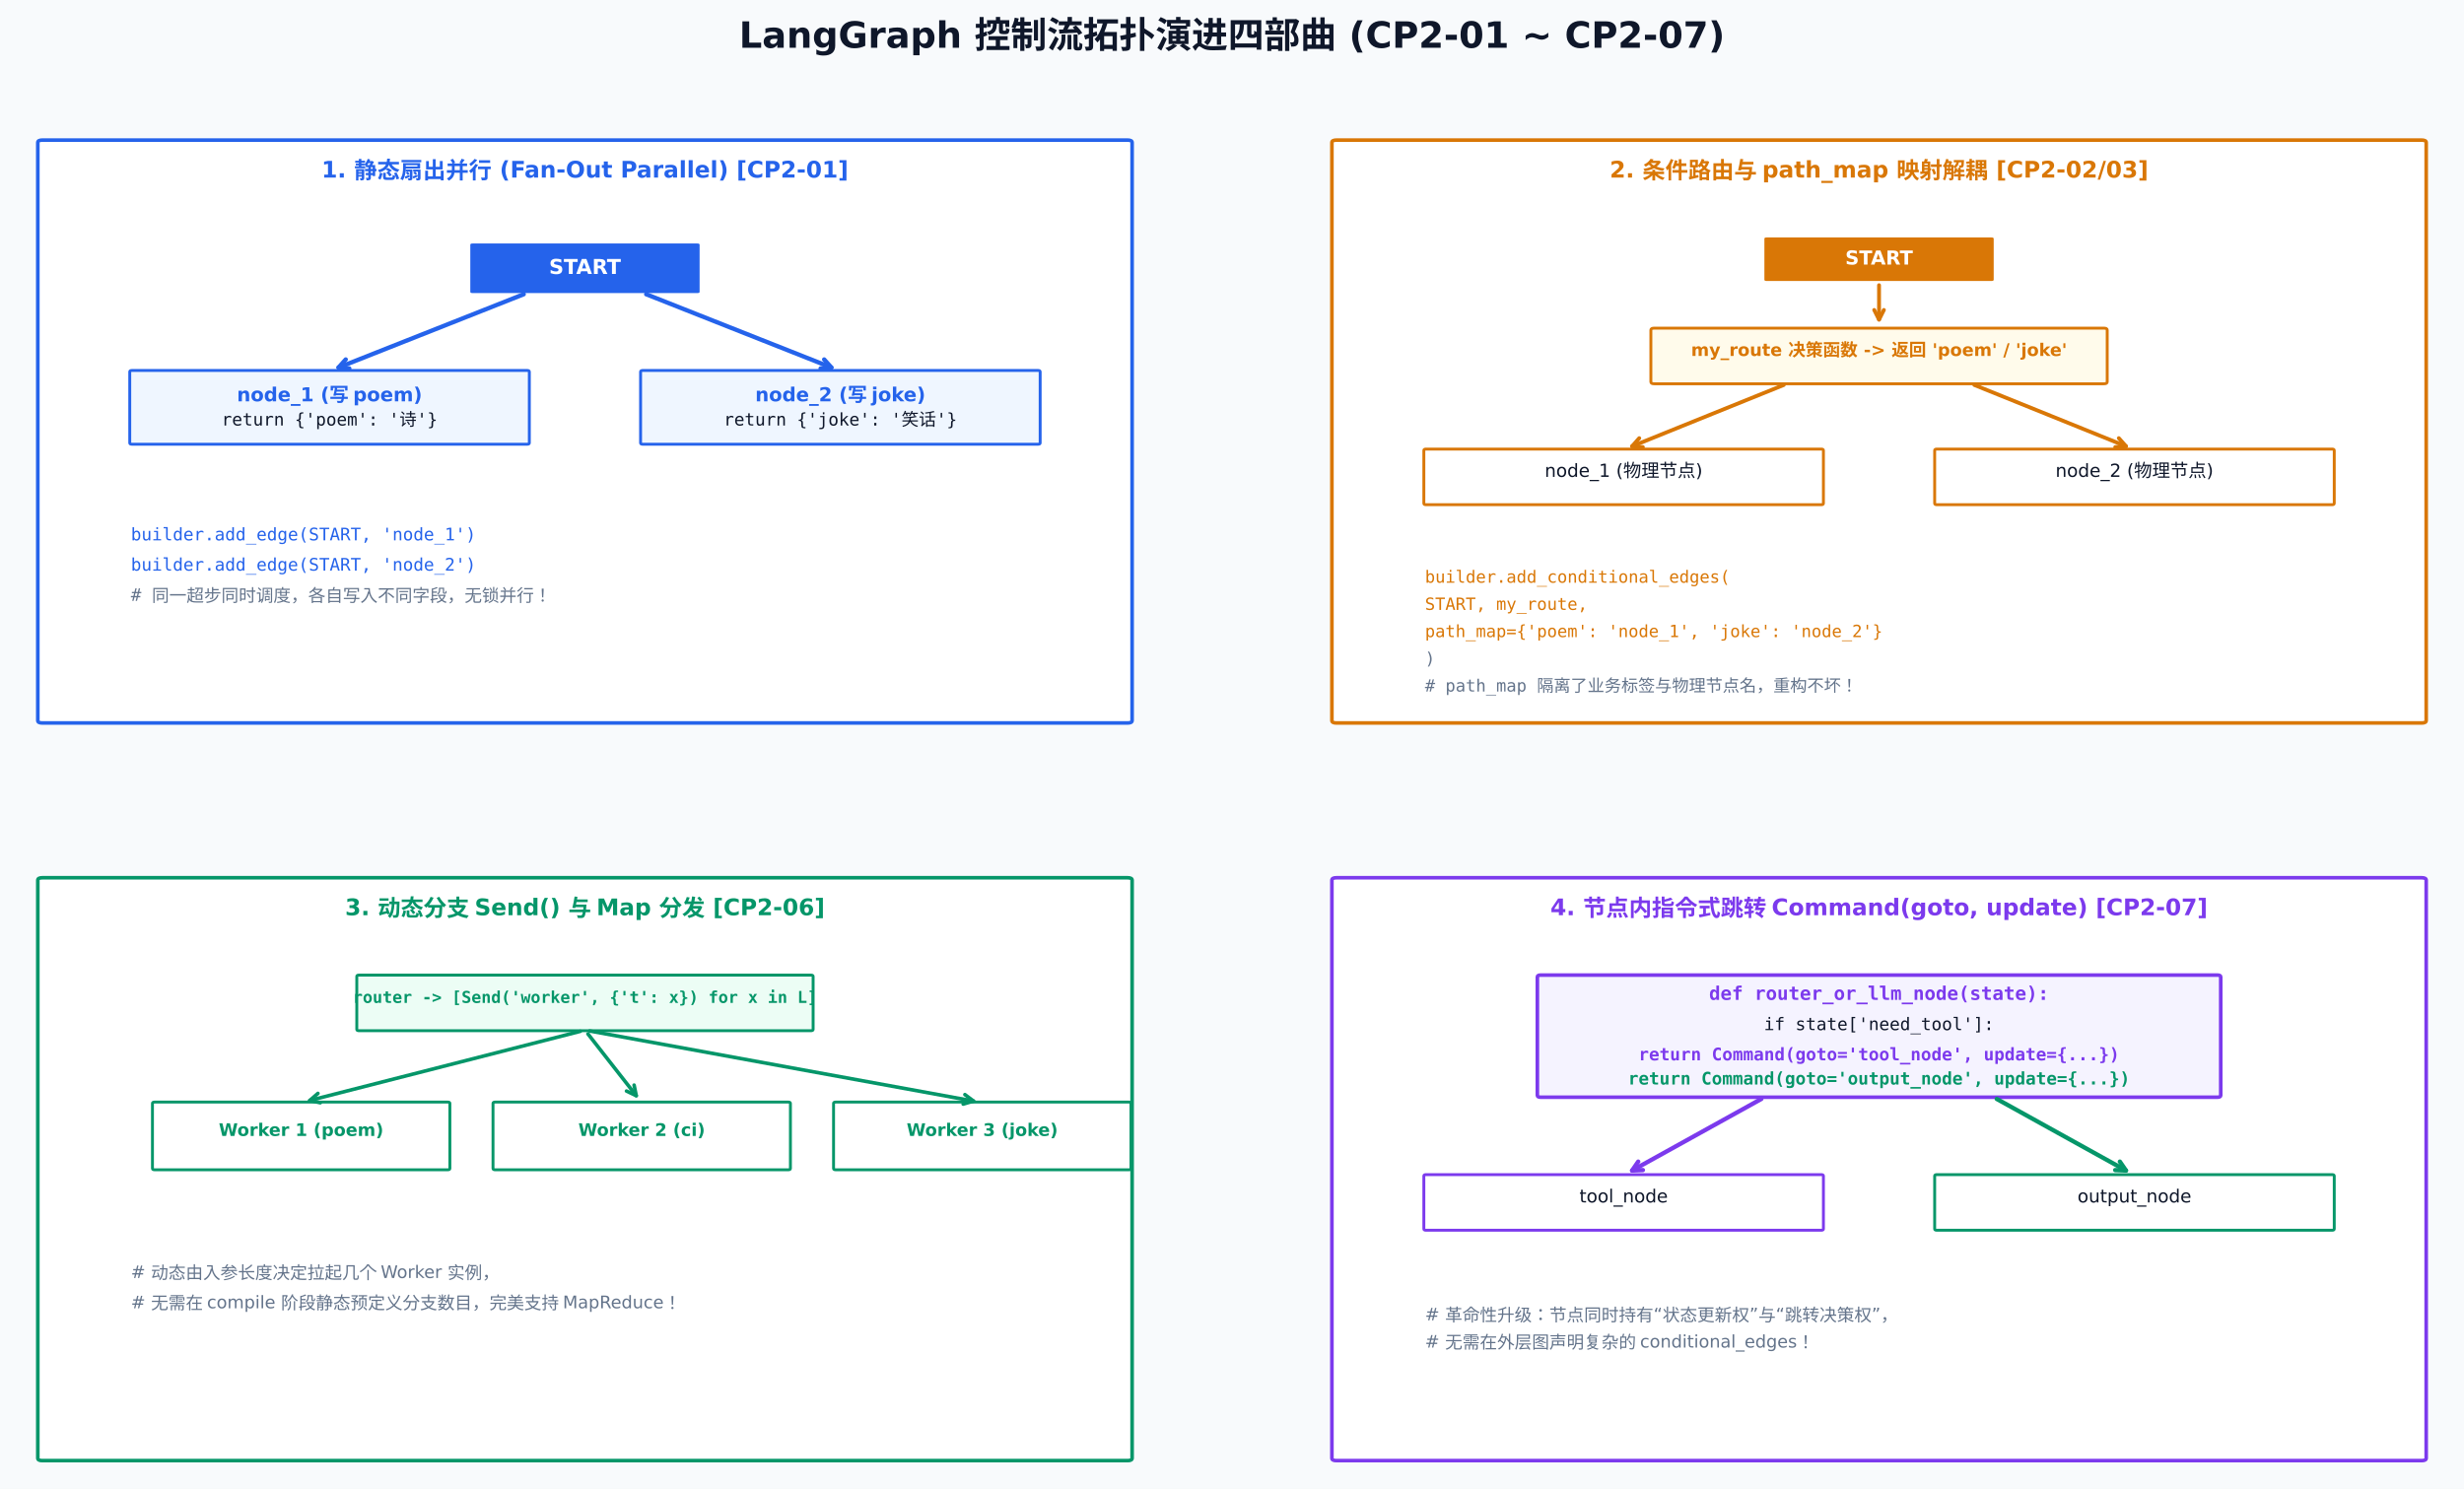
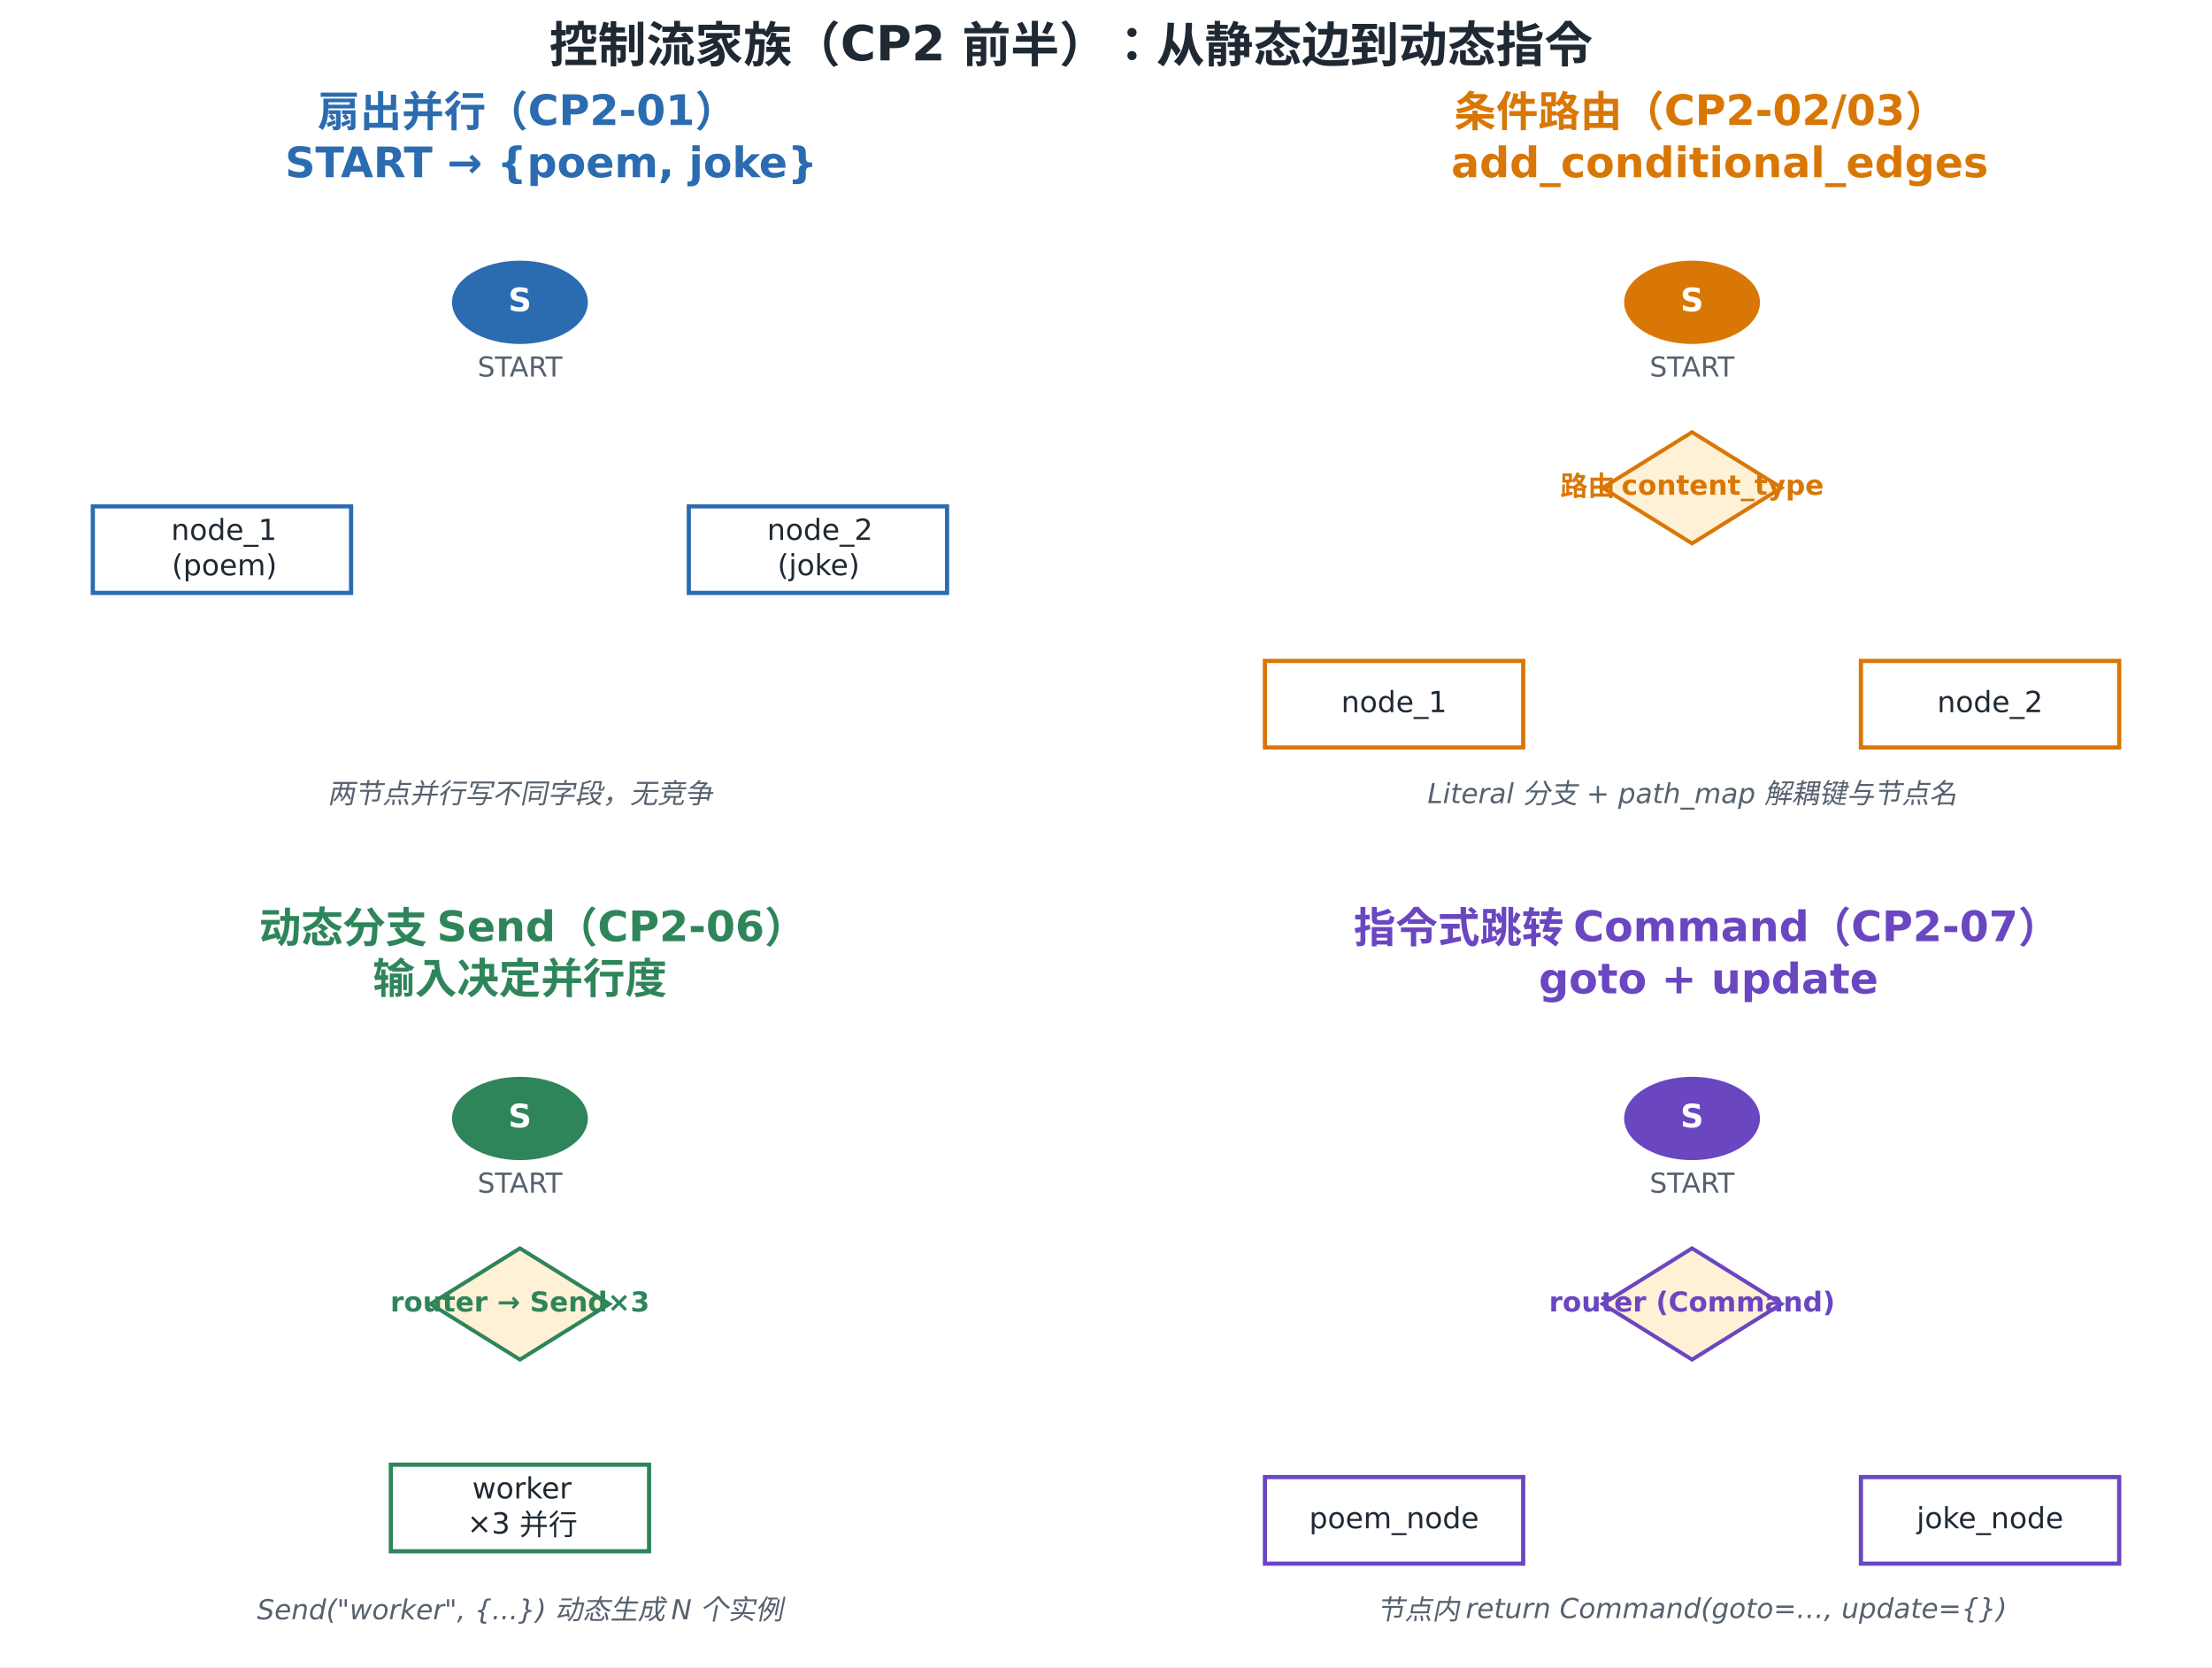
- <svg xmlns="http://www.w3.org/2000/svg" width="1021.248pt" height="617.184pt" viewBox="0 0 1021.248 617.184" version="1.1">
+ <svg xmlns="http://www.w3.org/2000/svg" width="684pt" height="515.52pt" viewBox="0 0 684 515.52" version="1.1">
  <defs>
    <style type="text/css">*{stroke-linejoin: round; stroke-linecap: butt}</style>
  </defs>
  <g id="figure_1">
    <g id="patch_1">
-       <path d="M 0 617.184  L 1021.248 617.184  L 1021.248 0  L 0 0  z " style="fill: #f8fafc" />
+       <path d="M 0 515.52  L 684 515.52  L 684 0  L 0 0  z " style="fill: #ffffff" />
    </g>
    <g id="axes_1">
      <g id="patch_2">
-         <path d="M 17.551 299.694  L 467.339 299.694  Q 469.221 299.694 469.221 298.692  L 469.221 59.082  Q 469.221 58.079 467.339 58.079  L 17.551 58.079  Q 15.669 58.079 15.669 59.082  L 15.669 298.692  Q 15.669 299.694 17.551 299.694  z " clip-path="url(#p5c6faf3a94)" style="fill: #ffffff; stroke: #2563eb; stroke-width: 1.5; stroke-linejoin: miter" />
+         <path d="M 160.778 106.858  C 166.48 106.858 171.949 105.448 175.981 102.938  C 180.013 100.429 182.279 97.025 182.279 93.476  C 182.279 89.927 180.013 86.523 175.981 84.013  C 171.949 81.504 166.48 80.094 160.778 80.094  C 155.076 80.094 149.607 81.504 145.575 84.013  C 141.543 86.523 139.277 89.927 139.277 93.476  C 139.277 97.025 141.543 100.429 145.575 102.938  C 149.607 105.448 155.076 106.858 160.778 106.858  z " clip-path="url(#p5e37833780)" style="fill: #2b6cb0; stroke: #ffffff; stroke-linejoin: miter" />
      </g>
      <g id="patch_3">
-         <path d="M 195.866 121.491  L 289.023 121.491  Q 289.964 121.491 289.964 120.99  L 289.964 101.44  Q 289.964 100.939 289.023 100.939  L 195.866 100.939  Q 194.925 100.939 194.925 101.44  L 194.925 120.99  Q 194.925 121.491 195.866 121.491  z " clip-path="url(#p5c6faf3a94)" style="fill: #2563eb" />
+         <path d="M 28.701 183.327  L 108.561 183.327  L 108.561 156.563  L 28.701 156.563  z " clip-path="url(#p5e37833780)" style="fill: #ffffff; stroke: #2b6cb0; stroke-width: 1.3; stroke-linejoin: miter" />
      </g>
      <g id="patch_4">
-         <path d="M 54.719 184.15  L 218.45 184.15  Q 219.391 184.15 219.391 183.649  L 219.391 154.074  Q 219.391 153.572 218.45 153.572  L 54.719 153.572  Q 53.778 153.572 53.778 154.074  L 53.778 183.649  Q 53.778 184.15 54.719 184.15  z " clip-path="url(#p5c6faf3a94)" style="fill: #eff6ff; stroke: #2563eb; stroke-width: 1.2; stroke-linejoin: miter" />
-       </g>
-       <g id="patch_5">
-         <path d="M 266.44 184.15  L 430.17 184.15  Q 431.111 184.15 431.111 183.649  L 431.111 154.074  Q 431.111 153.572 430.17 153.572  L 266.44 153.572  Q 265.499 153.572 265.499 154.074  L 265.499 183.649  Q 265.499 184.15 266.44 184.15  z " clip-path="url(#p5c6faf3a94)" style="fill: #eff6ff; stroke: #2563eb; stroke-width: 1.2; stroke-linejoin: miter" />
+         <path d="M 212.994 183.327  L 292.855 183.327  L 292.855 156.563  L 212.994 156.563  z " clip-path="url(#p5e37833780)" style="fill: #ffffff; stroke: #2b6cb0; stroke-width: 1.3; stroke-linejoin: miter" />
      </g>
      <g id="text_1">
-         <text style="font-weight: 700; font-size: 9.5px; font-family: 'Microsoft YaHei', 'SimHei', 'PingFang SC', 'DejaVu Sans', sans-serif; text-anchor: middle; fill: #2563eb" x="242.445" y="73.619" transform="rotate(-0 242.4449 73.61903)">1. 静态扇出并行 (Fan-Out Parallel) [CP2-01]</text>
+         <text style="font-weight: 700; font-size: 10px; font-family: 'Microsoft YaHei', 'SimHei', 'Arial Unicode MS', 'DejaVu Sans', sans-serif; text-anchor: middle; fill: #ffffff" x="160.778" y="96.23" transform="rotate(-0 160.778 96.22977)">S</text>
      </g>
      <g id="text_2">
-         <text style="font-weight: 700; font-size: 8.5px; font-family: 'Microsoft YaHei', 'SimHei', 'PingFang SC', 'DejaVu Sans', sans-serif; text-anchor: middle; fill: #ffffff" x="242.445" y="113.556" transform="rotate(-0 242.4449 113.5555)">START</text>
+         <text style="font-size: 8.5px; font-family: 'Microsoft YaHei', 'SimHei', 'Arial Unicode MS', 'DejaVu Sans', sans-serif; text-anchor: middle; fill: #56616f" x="160.778" y="116.417" transform="rotate(-0 160.778 116.4166)">START</text>
      </g>
      <g id="text_3">
-         <text style="font-weight: 700; font-size: 8px; font-family: 'Microsoft YaHei', 'SimHei', 'PingFang SC', 'DejaVu Sans', sans-serif; text-anchor: middle; fill: #2563eb" x="136.585" y="166.355" transform="rotate(-0 136.5847 166.355)">node_1 (写 poem)</text>
+         <text style="font-size: 9px; font-family: 'Microsoft YaHei', 'SimHei', 'Arial Unicode MS', 'DejaVu Sans', sans-serif; fill: #1f2933" transform="translate(52.90932 166.9578)">node_1</text>
+         <text style="font-size: 9px; font-family: 'Microsoft YaHei', 'SimHei', 'Arial Unicode MS', 'DejaVu Sans', sans-serif; fill: #1f2933" transform="translate(53.11955 177.8889)">(poem)</text>
      </g>
      <g id="text_4">
-         <text style="font-size: 7.2px; font-family: 'DejaVu Sans Mono', 'Bitstream Vera Sans Mono', 'Computer Modern Typewriter', 'Andale Mono', 'Nimbus Mono L', 'Courier New', 'Courier', 'Fixed', 'Terminal', monospace; text-anchor: middle; fill: #0f172a" x="136.585" y="176.381" transform="rotate(-0 136.5847 176.3805)">return {'poem': '诗'}</text>
+         <text style="font-size: 9px; font-family: 'Microsoft YaHei', 'SimHei', 'Arial Unicode MS', 'DejaVu Sans', sans-serif; fill: #1f2933" transform="translate(237.2029 166.9318)">node_2</text>
+         <text style="font-size: 9px; font-family: 'Microsoft YaHei', 'SimHei', 'Arial Unicode MS', 'DejaVu Sans', sans-serif; fill: #1f2933" transform="translate(240.3972 177.8629)">(joke)</text>
      </g>
      <g id="text_5">
-         <text style="font-weight: 700; font-size: 8px; font-family: 'Microsoft YaHei', 'SimHei', 'PingFang SC', 'DejaVu Sans', sans-serif; text-anchor: middle; fill: #2563eb" x="348.305" y="166.355" transform="rotate(-0 348.305 166.355)">node_2 (写 joke)</text>
+         <text style="font-style: italic; font-size: 8.5px; font-family: 'Microsoft YaHei', 'SimHei', 'Arial Unicode MS', 'DejaVu Sans', sans-serif; text-anchor: middle; fill: #56616f" x="160.778" y="248.326" transform="rotate(-0 160.778 248.3255)">两节点并行写不同字段，无竞争</text>
      </g>
      <g id="text_6">
-         <text style="font-size: 7.2px; font-family: 'DejaVu Sans Mono', 'Bitstream Vera Sans Mono', 'Computer Modern Typewriter', 'Andale Mono', 'Nimbus Mono L', 'Courier New', 'Courier', 'Fixed', 'Terminal', monospace; text-anchor: middle; fill: #0f172a" x="348.305" y="176.381" transform="rotate(-0 348.305 176.3805)">return {'joke': '笑话'}</text>
-       </g>
-       <g id="patch_6">
-         <path d="M 217.058 121.977  Q 177.751 137.532 140.315 152.347  " style="fill: none; stroke: #2563eb; stroke-width: 1.8; stroke-linecap: round" />
-         <path d="M 144.77 152.735  L 140.315 152.347  L 143.298 149.015  " style="fill: none; stroke: #2563eb; stroke-width: 1.8; stroke-linecap: round" />
-       </g>
-       <g id="patch_7">
-         <path d="M 267.831 121.977  Q 307.139 137.532 344.575 152.347  " style="fill: none; stroke: #2563eb; stroke-width: 1.8; stroke-linecap: round" />
-         <path d="M 341.591 149.015  L 344.575 152.347  L 340.119 152.735  " style="fill: none; stroke: #2563eb; stroke-width: 1.8; stroke-linecap: round" />
-       </g>
-       <g id="text_7">
-         <text style="font-size: 7.2px; font-family: 'DejaVu Sans Mono', 'Bitstream Vera Sans Mono', 'Computer Modern Typewriter', 'Andale Mono', 'Nimbus Mono L', 'Courier New', 'Courier', 'Fixed', 'Terminal', monospace; text-anchor: start; fill: #2563eb" x="54.249" y="224.002" transform="rotate(-0 54.24897 224.0017)">builder.add_edge(START, 'node_1')</text>
-       </g>
-       <g id="text_8">
-         <text style="font-size: 7.2px; font-family: 'DejaVu Sans Mono', 'Bitstream Vera Sans Mono', 'Computer Modern Typewriter', 'Andale Mono', 'Nimbus Mono L', 'Courier New', 'Courier', 'Fixed', 'Terminal', monospace; text-anchor: start; fill: #2563eb" x="54.249" y="236.534" transform="rotate(-0 54.24897 236.5336)">builder.add_edge(START, 'node_2')</text>
-       </g>
-       <g id="text_9">
-         <text style="font-size: 7.2px; font-family: 'DejaVu Sans Mono', 'Bitstream Vera Sans Mono', 'Computer Modern Typewriter', 'Andale Mono', 'Nimbus Mono L', 'Courier New', 'Courier', 'Fixed', 'Terminal', monospace; text-anchor: start; fill: #64748b" x="54.249" y="249.066" transform="rotate(-0 54.24897 249.0655)"># 同一超步同时调度，各自写入不同字段，无锁并行！</text>
+         <text style="font-weight: 700; font-size: 13px; font-family: 'Microsoft YaHei', 'SimHei', 'Arial Unicode MS', 'DejaVu Sans', sans-serif; fill: #2b6cb0" transform="translate(98.26626 39.09803)">扇出并行（CP2-01）</text>
+         <text style="font-weight: 700; font-size: 13px; font-family: 'Microsoft YaHei', 'SimHei', 'Arial Unicode MS', 'DejaVu Sans', sans-serif; fill: #2b6cb0" transform="translate(88.16079 54.8)">START → {poem, joke}</text>
      </g>
    </g>
    <g id="axes_2">
+       <g id="patch_5">
+         <path d="M 523.222 106.858  C 528.924 106.858 534.393 105.448 538.425 102.938  C 542.457 100.429 544.723 97.025 544.723 93.476  C 544.723 89.927 542.457 86.523 538.425 84.013  C 534.393 81.504 528.924 80.094 523.222 80.094  C 517.52 80.094 512.051 81.504 508.019 84.013  C 503.987 86.523 501.721 89.927 501.721 93.476  C 501.721 97.025 503.987 100.429 508.019 102.938  C 512.051 105.448 517.52 106.858 523.222 106.858  z " clip-path="url(#pdd9b46ec9b)" style="fill: #d97706; stroke: #ffffff; stroke-linejoin: miter" />
+       </g>
+       <g id="patch_6">
+         <path d="M 523.222 133.622  L 550.866 150.828  L 523.222 168.033  L 495.578 150.828  z " clip-path="url(#pdd9b46ec9b)" style="fill: #fff1d6; stroke: #d97706; stroke-width: 1.2; stroke-linejoin: miter" />
+       </g>
+       <g id="patch_7">
+         <path d="M 391.145 231.12  L 471.006 231.12  L 471.006 204.356  L 391.145 204.356  z " clip-path="url(#pdd9b46ec9b)" style="fill: #ffffff; stroke: #d97706; stroke-width: 1.3; stroke-linejoin: miter" />
+       </g>
      <g id="patch_8">
-         <path d="M 553.909 299.694  L 1003.697 299.694  Q 1005.579 299.694 1005.579 298.692  L 1005.579 59.082  Q 1005.579 58.079 1003.697 58.079  L 553.909 58.079  Q 552.027 58.079 552.027 59.082  L 552.027 298.692  Q 552.027 299.694 553.909 299.694  z " clip-path="url(#pe6a8274bcf)" style="fill: #ffffff; stroke: #d97706; stroke-width: 1.5; stroke-linejoin: miter" />
+         <path d="M 575.439 231.12  L 655.299 231.12  L 655.299 204.356  L 575.439 204.356  z " clip-path="url(#pdd9b46ec9b)" style="fill: #ffffff; stroke: #d97706; stroke-width: 1.3; stroke-linejoin: miter" />
      </g>
-       <g id="patch_9">
-         <path d="M 732.225 116.478  L 825.382 116.478  Q 826.323 116.478 826.323 115.977  L 826.323 98.933  Q 826.323 98.432 825.382 98.432  L 732.225 98.432  Q 731.284 98.432 731.284 98.933  L 731.284 115.977  Q 731.284 116.478 732.225 116.478  z " clip-path="url(#pe6a8274bcf)" style="fill: #d97706" />
+       <g id="text_7">
+         <text style="font-weight: 700; font-size: 10px; font-family: 'Microsoft YaHei', 'SimHei', 'Arial Unicode MS', 'DejaVu Sans', sans-serif; text-anchor: middle; fill: #ffffff" x="523.222" y="96.23" transform="rotate(-0 523.222 96.22977)">S</text>
      </g>
-       <g id="patch_10">
-         <path d="M 685.646 159.087  L 871.96 159.087  Q 873.372 159.087 873.372 158.335  L 873.372 136.78  Q 873.372 136.028 871.96 136.028  L 685.646 136.028  Q 684.235 136.028 684.235 136.78  L 684.235 158.335  Q 684.235 159.087 685.646 159.087  z " clip-path="url(#pe6a8274bcf)" style="fill: #fffbeb; stroke: #d97706; stroke-width: 1.2; stroke-linejoin: miter" />
+       <g id="text_8">
+         <text style="font-size: 8.5px; font-family: 'Microsoft YaHei', 'SimHei', 'Arial Unicode MS', 'DejaVu Sans', sans-serif; text-anchor: middle; fill: #56616f" x="523.222" y="116.417" transform="rotate(-0 523.222 116.4166)">START</text>
      </g>
-       <g id="patch_11">
-         <path d="M 591.078 209.214  L 754.808 209.214  Q 755.749 209.214 755.749 208.713  L 755.749 186.657  Q 755.749 186.155 754.808 186.155  L 591.078 186.155  Q 590.137 186.155 590.137 186.657  L 590.137 208.713  Q 590.137 209.214 591.078 209.214  z " clip-path="url(#pe6a8274bcf)" style="fill: #ffffff; stroke: #d97706; stroke-width: 1.2; stroke-linejoin: miter" />
-       </g>
-       <g id="patch_12">
-         <path d="M 802.798 209.214  L 966.529 209.214  Q 967.47 209.214 967.47 208.713  L 967.47 186.657  Q 967.47 186.155 966.529 186.155  L 802.798 186.155  Q 801.857 186.155 801.857 186.657  L 801.857 208.713  Q 801.857 209.214 802.798 209.214  z " clip-path="url(#pe6a8274bcf)" style="fill: #ffffff; stroke: #d97706; stroke-width: 1.2; stroke-linejoin: miter" />
+       <g id="text_9">
+         <text style="font-weight: 700; font-size: 8.5px; font-family: 'Microsoft YaHei', 'SimHei', 'Arial Unicode MS', 'DejaVu Sans', sans-serif; text-anchor: middle; fill: #d97706" x="523.222" y="153.274" transform="rotate(-0 523.222 153.274)">路由 content_type</text>
      </g>
      <g id="text_10">
-         <text style="font-weight: 700; font-size: 9.5px; font-family: 'Microsoft YaHei', 'SimHei', 'PingFang SC', 'DejaVu Sans', sans-serif; text-anchor: middle; fill: #d97706" x="778.803" y="73.619" transform="rotate(-0 778.8031 73.61903)">2. 条件路由与 path_map 映射解耦 [CP2-02/03]</text>
+         <text style="font-size: 9px; font-family: 'Microsoft YaHei', 'SimHei', 'Arial Unicode MS', 'DejaVu Sans', sans-serif; text-anchor: middle; fill: #1f2933" x="431.075" y="220.186" transform="rotate(-0 431.0752 220.1862)">node_1</text>
      </g>
      <g id="text_11">
-         <text style="font-weight: 700; font-size: 8px; font-family: 'Microsoft YaHei', 'SimHei', 'PingFang SC', 'DejaVu Sans', sans-serif; text-anchor: middle; fill: #ffffff" x="778.803" y="109.658" transform="rotate(-0 778.8031 109.6583)">START</text>
+         <text style="font-size: 9px; font-family: 'Microsoft YaHei', 'SimHei', 'Arial Unicode MS', 'DejaVu Sans', sans-serif; text-anchor: middle; fill: #1f2933" x="615.369" y="220.186" transform="rotate(-0 615.3688 220.1862)">node_2</text>
      </g>
      <g id="text_12">
-         <text style="font-weight: 700; font-size: 7.2px; font-family: 'Microsoft YaHei', 'SimHei', 'PingFang SC', 'DejaVu Sans', sans-serif; text-anchor: middle; fill: #d97706" x="778.803" y="147.557" transform="rotate(-0 778.8031 147.5572)">my_route 决策函数 -&gt; 返回 'poem' / 'joke'</text>
+         <text style="font-style: italic; font-size: 8.5px; font-family: 'Microsoft YaHei', 'SimHei', 'Arial Unicode MS', 'DejaVu Sans', sans-serif; text-anchor: middle; fill: #56616f" x="523.222" y="248.326" transform="rotate(-0 523.222 248.3255)">Literal 分支 + path_map 解耦键与节点名</text>
      </g>
      <g id="text_13">
-         <text style="font-size: 7.5px; font-family: 'Microsoft YaHei', 'SimHei', 'PingFang SC', 'DejaVu Sans', sans-serif; text-anchor: middle; fill: #0f172a" x="672.943" y="197.685" transform="rotate(-0 672.943 197.6848)">node_1 (物理节点)</text>
-       </g>
-       <g id="text_14">
-         <text style="font-size: 7.5px; font-family: 'Microsoft YaHei', 'SimHei', 'PingFang SC', 'DejaVu Sans', sans-serif; text-anchor: middle; fill: #0f172a" x="884.663" y="197.685" transform="rotate(-0 884.6633 197.6848)">node_2 (物理节点)</text>
-       </g>
-       <g id="patch_13">
-         <path d="M 778.803 118.23  Q 778.803 126.256 778.803 132.494  " style="fill: none; stroke: #d97706; stroke-width: 1.6; stroke-linecap: round" />
-         <path d="M 780.803 128.494  L 778.803 132.494  L 776.803 128.494  " style="fill: none; stroke: #d97706; stroke-width: 1.6; stroke-linecap: round" />
-       </g>
-       <g id="patch_14">
-         <path d="M 739.311 159.585  Q 707.053 172.621 676.453 184.988  " style="fill: none; stroke: #d97706; stroke-width: 1.6; stroke-linecap: round" />
-         <path d="M 680.911 185.343  L 676.453 184.988  L 679.412 181.635  " style="fill: none; stroke: #d97706; stroke-width: 1.6; stroke-linecap: round" />
-       </g>
-       <g id="patch_15">
-         <path d="M 818.295 159.585  Q 850.554 172.621 881.154 184.988  " style="fill: none; stroke: #d97706; stroke-width: 1.6; stroke-linecap: round" />
-         <path d="M 878.194 181.635  L 881.154 184.988  L 876.696 185.343  " style="fill: none; stroke: #d97706; stroke-width: 1.6; stroke-linecap: round" />
-       </g>
-       <g id="text_15">
-         <text style="font-size: 7px; font-family: 'DejaVu Sans Mono', 'Bitstream Vera Sans Mono', 'Computer Modern Typewriter', 'Andale Mono', 'Nimbus Mono L', 'Courier New', 'Courier', 'Fixed', 'Terminal', monospace; text-anchor: start; fill: #d97706" x="590.607" y="241.546" transform="rotate(-0 590.6073 241.5464)">builder.add_conditional_edges(</text>
-       </g>
-       <g id="text_16">
-         <text style="font-size: 7px; font-family: 'DejaVu Sans Mono', 'Bitstream Vera Sans Mono', 'Computer Modern Typewriter', 'Andale Mono', 'Nimbus Mono L', 'Courier New', 'Courier', 'Fixed', 'Terminal', monospace; text-anchor: start; fill: #d97706" x="590.607" y="252.825" transform="rotate(-0 590.6073 252.8251)">  START, my_route,</text>
-       </g>
-       <g id="text_17">
-         <text style="font-size: 7px; font-family: 'DejaVu Sans Mono', 'Bitstream Vera Sans Mono', 'Computer Modern Typewriter', 'Andale Mono', 'Nimbus Mono L', 'Courier New', 'Courier', 'Fixed', 'Terminal', monospace; text-anchor: start; fill: #d97706" x="590.607" y="264.104" transform="rotate(-0 590.6073 264.1038)">  path_map={'poem': 'node_1', 'joke': 'node_2'}</text>
-       </g>
-       <g id="text_18">
-         <text style="font-size: 7px; font-family: 'DejaVu Sans Mono', 'Bitstream Vera Sans Mono', 'Computer Modern Typewriter', 'Andale Mono', 'Nimbus Mono L', 'Courier New', 'Courier', 'Fixed', 'Terminal', monospace; text-anchor: start; fill: #64748b" x="590.607" y="275.382" transform="rotate(-0 590.6073 275.3825)">)</text>
-       </g>
-       <g id="text_19">
-         <text style="font-size: 7px; font-family: 'DejaVu Sans Mono', 'Bitstream Vera Sans Mono', 'Computer Modern Typewriter', 'Andale Mono', 'Nimbus Mono L', 'Courier New', 'Courier', 'Fixed', 'Terminal', monospace; text-anchor: start; fill: #64748b" x="590.607" y="286.661" transform="rotate(-0 590.6073 286.6612)"># path_map 隔离了业务标签与物理节点名，重构不坏！</text>
+         <text style="font-weight: 700; font-size: 13px; font-family: 'Microsoft YaHei', 'SimHei', 'Arial Unicode MS', 'DejaVu Sans', sans-serif; fill: #d97706" transform="translate(449.6207 39.09803)">条件路由（CP2-02/03）</text>
+         <text style="font-weight: 700; font-size: 13px; font-family: 'Microsoft YaHei', 'SimHei', 'Arial Unicode MS', 'DejaVu Sans', sans-serif; fill: #d97706" transform="translate(448.7259 54.8)">add_conditional_edges</text>
      </g>
    </g>
    <g id="axes_3">
-       <g id="patch_16">
-         <path d="M 17.551 605.473  L 467.339 605.473  Q 469.221 605.473 469.221 604.47  L 469.221 364.86  Q 469.221 363.858 467.339 363.858  L 17.551 363.858  Q 15.669 363.858 15.669 364.86  L 15.669 604.47  Q 15.669 605.473 17.551 605.473  z " clip-path="url(#p1d9a81997a)" style="fill: #ffffff; stroke: #059669; stroke-width: 1.5; stroke-linejoin: miter" />
+       <g id="patch_9">
+         <path d="M 160.778 359.206  C 166.48 359.206 171.949 357.795 175.981 355.286  C 180.013 352.777 182.279 349.372 182.279 345.823  C 182.279 342.274 180.013 338.87 175.981 336.361  C 171.949 333.851 166.48 332.441 160.778 332.441  C 155.076 332.441 149.607 333.851 145.575 336.361  C 141.543 338.87 139.277 342.274 139.277 345.823  C 139.277 349.372 141.543 352.777 145.575 355.286  C 149.607 357.795 155.076 359.206 160.778 359.206  z " clip-path="url(#p6652ef541a)" style="fill: #2f855a; stroke: #ffffff; stroke-linejoin: miter" />
      </g>
-       <g id="patch_17">
-         <path d="M 148.817 427.269  L 336.072 427.269  Q 337.013 427.269 337.013 426.768  L 337.013 404.712  Q 337.013 404.21 336.072 404.21  L 148.817 404.21  Q 147.876 404.21 147.876 404.712  L 147.876 426.768  Q 147.876 427.269 148.817 427.269  z " clip-path="url(#p1d9a81997a)" style="fill: #ecfdf5; stroke: #059669; stroke-width: 1.2; stroke-linejoin: miter" />
+       <g id="patch_10">
+         <path d="M 160.778 385.97  L 188.422 403.175  L 160.778 420.381  L 133.134 403.175  z " clip-path="url(#p6652ef541a)" style="fill: #fff1d6; stroke: #2f855a; stroke-width: 1.2; stroke-linejoin: miter" />
      </g>
-       <g id="patch_18">
-         <path d="M 64.129 484.916  L 185.516 484.916  Q 186.457 484.916 186.457 484.414  L 186.457 457.346  Q 186.457 456.844 185.516 456.844  L 64.129 456.844  Q 63.188 456.844 63.188 457.346  L 63.188 484.414  Q 63.188 484.916 64.129 484.916  z " clip-path="url(#p1d9a81997a)" style="fill: #ffffff; stroke: #059669; stroke-width: 1.2; stroke-linejoin: miter" />
+       <g id="patch_11">
+         <path d="M 120.848 479.644  L 200.708 479.644  L 200.708 452.88  L 120.848 452.88  z " clip-path="url(#p6652ef541a)" style="fill: #ffffff; stroke: #2f855a; stroke-width: 1.3; stroke-linejoin: miter" />
      </g>
-       <g id="patch_19">
-         <path d="M 205.276 484.916  L 326.663 484.916  Q 327.603 484.916 327.603 484.414  L 327.603 457.346  Q 327.603 456.844 326.663 456.844  L 205.276 456.844  Q 204.335 456.844 204.335 457.346  L 204.335 484.414  Q 204.335 484.916 205.276 484.916  z " clip-path="url(#p1d9a81997a)" style="fill: #ffffff; stroke: #059669; stroke-width: 1.2; stroke-linejoin: miter" />
+       <g id="text_14">
+         <text style="font-weight: 700; font-size: 10px; font-family: 'Microsoft YaHei', 'SimHei', 'Arial Unicode MS', 'DejaVu Sans', sans-serif; text-anchor: middle; fill: #ffffff" x="160.778" y="348.577" transform="rotate(-0 160.778 348.5774)">S</text>
      </g>
-       <g id="patch_20">
-         <path d="M 346.423 484.916  L 467.809 484.916  Q 468.75 484.916 468.75 484.414  L 468.75 457.346  Q 468.75 456.844 467.809 456.844  L 346.423 456.844  Q 345.482 456.844 345.482 457.346  L 345.482 484.414  Q 345.482 484.916 346.423 484.916  z " clip-path="url(#p1d9a81997a)" style="fill: #ffffff; stroke: #059669; stroke-width: 1.2; stroke-linejoin: miter" />
+       <g id="text_15">
+         <text style="font-size: 8.5px; font-family: 'Microsoft YaHei', 'SimHei', 'Arial Unicode MS', 'DejaVu Sans', sans-serif; text-anchor: middle; fill: #56616f" x="160.778" y="368.764" transform="rotate(-0 160.778 368.7641)">START</text>
      </g>
-       <g id="text_20">
-         <text style="font-weight: 700; font-size: 9.5px; font-family: 'Microsoft YaHei', 'SimHei', 'PingFang SC', 'DejaVu Sans', sans-serif; text-anchor: middle; fill: #059669" x="242.445" y="379.397" transform="rotate(-0 242.4449 379.3972)">3. 动态分支 Send() 与 Map 分发 [CP2-06]</text>
+       <g id="text_16">
+         <text style="font-weight: 700; font-size: 8.5px; font-family: 'Microsoft YaHei', 'SimHei', 'Arial Unicode MS', 'DejaVu Sans', sans-serif; text-anchor: middle; fill: #2f855a" x="160.778" y="405.516" transform="rotate(-0 160.778 405.516)">router → Send×3</text>
      </g>
-       <g id="text_21">
-         <text style="font-weight: 700; font-size: 6.8px; font-family: 'DejaVu Sans Mono', 'Bitstream Vera Sans Mono', 'Computer Modern Typewriter', 'Andale Mono', 'Nimbus Mono L', 'Courier New', 'Courier', 'Fixed', 'Terminal', monospace; text-anchor: middle; fill: #059669" x="242.445" y="415.74" transform="rotate(-0 242.4449 415.7397)">router -&gt; [Send('worker', {'t': x}) for x in L]</text>
+       <g id="text_17">
+         <text style="font-size: 9px; font-family: 'Microsoft YaHei', 'SimHei', 'Arial Unicode MS', 'DejaVu Sans', sans-serif; fill: #1f2933" transform="translate(146.0313 463.3053)">worker</text>
+         <text style="font-size: 9px; font-family: 'Microsoft YaHei', 'SimHei', 'Arial Unicode MS', 'DejaVu Sans', sans-serif; fill: #1f2933" transform="translate(144.4697 474.1759)">×3 并行</text>
      </g>
-       <g id="text_22">
-         <text style="font-weight: 700; font-size: 7.2px; font-family: 'Microsoft YaHei', 'SimHei', 'PingFang SC', 'DejaVu Sans', sans-serif; text-anchor: middle; fill: #059669" x="124.822" y="470.88" transform="rotate(-0 124.8224 470.88)">Worker 1 (poem)</text>
+       <g id="text_18">
+         <text style="font-style: italic; font-size: 8.5px; font-family: 'Microsoft YaHei', 'SimHei', 'Arial Unicode MS', 'DejaVu Sans', sans-serif; text-anchor: middle; fill: #56616f" x="160.778" y="500.673" transform="rotate(-0 160.778 500.6731)">Send("worker", {...}) 动态生成 N 个实例</text>
      </g>
-       <g id="patch_21">
-         <path d="M 240.51 427.513  Q 183.635 442.056 128.385 456.184  " style="fill: none; stroke: #059669; stroke-width: 1.5; stroke-linecap: round" />
-         <path d="M 132.756 457.131  L 128.385 456.184  L 131.765 453.255  " style="fill: none; stroke: #059669; stroke-width: 1.5; stroke-linecap: round" />
-       </g>
-       <g id="text_23">
-         <text style="font-weight: 700; font-size: 7.2px; font-family: 'Microsoft YaHei', 'SimHei', 'PingFang SC', 'DejaVu Sans', sans-serif; text-anchor: middle; fill: #059669" x="265.969" y="470.88" transform="rotate(-0 265.9693 470.88)">Worker 2 (ci)</text>
-       </g>
-       <g id="patch_22">
-         <path d="M 243.677 428.593  Q 254.207 442.056 263.703 454.198  " style="fill: none; stroke: #059669; stroke-width: 1.5; stroke-linecap: round" />
-         <path d="M 262.814 449.815  L 263.703 454.198  L 259.664 452.279  " style="fill: none; stroke: #059669; stroke-width: 1.5; stroke-linecap: round" />
-       </g>
-       <g id="text_24">
-         <text style="font-weight: 700; font-size: 7.2px; font-family: 'Microsoft YaHei', 'SimHei', 'PingFang SC', 'DejaVu Sans', sans-serif; text-anchor: middle; fill: #059669" x="407.116" y="470.88" transform="rotate(-0 407.1163 470.88)">Worker 3 (joke)</text>
-       </g>
-       <g id="patch_23">
-         <path d="M 244.412 427.378  Q 324.78 442.057 403.498 456.434  " style="fill: none; stroke: #059669; stroke-width: 1.5; stroke-linecap: round" />
-         <path d="M 399.922 453.748  L 403.498 456.434  L 399.203 457.683  " style="fill: none; stroke: #059669; stroke-width: 1.5; stroke-linecap: round" />
-       </g>
-       <g id="text_25">
-         <text style="font-size: 7.2px; font-family: 'Microsoft YaHei', 'SimHei', 'PingFang SC', 'DejaVu Sans', sans-serif; text-anchor: start; fill: #64748b" x="54.249" y="529.78" transform="rotate(-0 54.24897 529.7799)"># 动态由入参长度决定拉起几个 Worker 实例，</text>
-       </g>
-       <g id="text_26">
-         <text style="font-size: 7.2px; font-family: 'Microsoft YaHei', 'SimHei', 'PingFang SC', 'DejaVu Sans', sans-serif; text-anchor: start; fill: #64748b" x="54.249" y="542.312" transform="rotate(-0 54.24897 542.3118)"># 无需在 compile 阶段静态预定义分支数目，完美支持 MapReduce！</text>
+       <g id="text_19">
+         <text style="font-weight: 700; font-size: 13px; font-family: 'Microsoft YaHei', 'SimHei', 'Arial Unicode MS', 'DejaVu Sans', sans-serif; fill: #2f855a" transform="translate(80.10587 291.4456)">动态分支 Send（CP2-06）</text>
+         <text style="font-weight: 700; font-size: 13px; font-family: 'Microsoft YaHei', 'SimHei', 'Arial Unicode MS', 'DejaVu Sans', sans-serif; fill: #2f855a" transform="translate(115.278 307.1476)">输入决定并行度</text>
      </g>
    </g>
    <g id="axes_4">
-       <g id="patch_24">
-         <path d="M 553.909 605.473  L 1003.697 605.473  Q 1005.579 605.473 1005.579 604.47  L 1005.579 364.86  Q 1005.579 363.858 1003.697 363.858  L 553.909 363.858  Q 552.027 363.858 552.027 364.86  L 552.027 604.47  Q 552.027 605.473 553.909 605.473  z " clip-path="url(#p1a748b6870)" style="fill: #ffffff; stroke: #7c3aed; stroke-width: 1.5; stroke-linejoin: miter" />
+       <g id="patch_12">
+         <path d="M 523.222 359.206  C 528.924 359.206 534.393 357.795 538.425 355.286  C 542.457 352.777 544.723 349.372 544.723 345.823  C 544.723 342.274 542.457 338.87 538.425 336.361  C 534.393 333.851 528.924 332.441 523.222 332.441  C 517.52 332.441 512.051 333.851 508.019 336.361  C 503.987 338.87 501.721 342.274 501.721 345.823  C 501.721 349.372 503.987 352.777 508.019 355.286  C 512.051 357.795 517.52 359.206 523.222 359.206  z " clip-path="url(#pc7bd5e7520)" style="fill: #6b46c1; stroke: #ffffff; stroke-linejoin: miter" />
      </g>
-       <g id="patch_25">
-         <path d="M 638.597 454.839  L 919.009 454.839  Q 920.421 454.839 920.421 454.087  L 920.421 404.962  Q 920.421 404.21 919.009 404.21  L 638.597 404.21  Q 637.186 404.21 637.186 404.962  L 637.186 454.087  Q 637.186 454.839 638.597 454.839  z " clip-path="url(#p1a748b6870)" style="fill: #f5f3ff; stroke: #7c3aed; stroke-width: 1.5; stroke-linejoin: miter" />
+       <g id="patch_13">
+         <path d="M 523.222 385.97  L 550.866 403.175  L 523.222 420.381  L 495.578 403.175  z " clip-path="url(#pc7bd5e7520)" style="fill: #fff1d6; stroke: #6b46c1; stroke-width: 1.2; stroke-linejoin: miter" />
      </g>
-       <g id="patch_26">
-         <path d="M 591.078 509.98  L 754.808 509.98  Q 755.749 509.98 755.749 509.478  L 755.749 487.422  Q 755.749 486.921 754.808 486.921  L 591.078 486.921  Q 590.137 486.921 590.137 487.422  L 590.137 509.478  Q 590.137 509.98 591.078 509.98  z " clip-path="url(#p1a748b6870)" style="fill: #ffffff; stroke: #7c3aed; stroke-width: 1.2; stroke-linejoin: miter" />
+       <g id="patch_14">
+         <path d="M 391.145 483.468  L 471.006 483.468  L 471.006 456.703  L 391.145 456.703  z " clip-path="url(#pc7bd5e7520)" style="fill: #ffffff; stroke: #6b46c1; stroke-width: 1.3; stroke-linejoin: miter" />
      </g>
-       <g id="patch_27">
-         <path d="M 802.798 509.98  L 966.529 509.98  Q 967.47 509.98 967.47 509.478  L 967.47 487.422  Q 967.47 486.921 966.529 486.921  L 802.798 486.921  Q 801.857 486.921 801.857 487.422  L 801.857 509.478  Q 801.857 509.98 802.798 509.98  z " clip-path="url(#p1a748b6870)" style="fill: #ffffff; stroke: #059669; stroke-width: 1.2; stroke-linejoin: miter" />
+       <g id="patch_15">
+         <path d="M 575.439 483.468  L 655.299 483.468  L 655.299 456.703  L 575.439 456.703  z " clip-path="url(#pc7bd5e7520)" style="fill: #ffffff; stroke: #6b46c1; stroke-width: 1.3; stroke-linejoin: miter" />
      </g>
-       <g id="text_27">
-         <text style="font-weight: 700; font-size: 9.5px; font-family: 'Microsoft YaHei', 'SimHei', 'PingFang SC', 'DejaVu Sans', sans-serif; text-anchor: middle; fill: #7c3aed" x="778.803" y="379.397" transform="rotate(-0 778.8031 379.3972)">4. 节点内指令式跳转 Command(goto, update) [CP2-07]</text>
+       <g id="text_20">
+         <text style="font-weight: 700; font-size: 10px; font-family: 'Microsoft YaHei', 'SimHei', 'Arial Unicode MS', 'DejaVu Sans', sans-serif; text-anchor: middle; fill: #ffffff" x="523.222" y="348.577" transform="rotate(-0 523.222 348.5774)">S</text>
      </g>
-       <g id="text_28">
-         <text style="font-weight: 700; font-size: 7.8px; font-family: 'DejaVu Sans Mono', 'Bitstream Vera Sans Mono', 'Computer Modern Typewriter', 'Andale Mono', 'Nimbus Mono L', 'Courier New', 'Courier', 'Fixed', 'Terminal', monospace; text-anchor: middle; fill: #7c3aed" x="778.803" y="414.486" transform="rotate(-0 778.8031 414.4865)">def router_or_llm_node(state):</text>
+       <g id="text_21">
+         <text style="font-size: 8.5px; font-family: 'Microsoft YaHei', 'SimHei', 'Arial Unicode MS', 'DejaVu Sans', sans-serif; text-anchor: middle; fill: #56616f" x="523.222" y="368.764" transform="rotate(-0 523.222 368.7641)">START</text>
      </g>
-       <g id="text_29">
-         <text style="font-size: 7.2px; font-family: 'DejaVu Sans Mono', 'Bitstream Vera Sans Mono', 'Computer Modern Typewriter', 'Andale Mono', 'Nimbus Mono L', 'Courier New', 'Courier', 'Fixed', 'Terminal', monospace; text-anchor: middle; fill: #0f172a" x="778.803" y="427.018" transform="rotate(-0 778.8031 427.0184)">  if state['need_tool']:</text>
+       <g id="text_22">
+         <text style="font-weight: 700; font-size: 8.5px; font-family: 'Microsoft YaHei', 'SimHei', 'Arial Unicode MS', 'DejaVu Sans', sans-serif; text-anchor: middle; fill: #6b46c1" x="523.222" y="405.516" transform="rotate(-0 523.222 405.516)">router (Command)</text>
      </g>
-       <g id="text_30">
-         <text style="font-weight: 700; font-size: 7.2px; font-family: 'DejaVu Sans Mono', 'Bitstream Vera Sans Mono', 'Computer Modern Typewriter', 'Andale Mono', 'Nimbus Mono L', 'Courier New', 'Courier', 'Fixed', 'Terminal', monospace; text-anchor: middle; fill: #7c3aed" x="778.803" y="439.55" transform="rotate(-0 778.8031 439.5503)">    return Command(goto='tool_node', update={...})</text>
+       <g id="text_23">
+         <text style="font-size: 9px; font-family: 'Microsoft YaHei', 'SimHei', 'Arial Unicode MS', 'DejaVu Sans', sans-serif; text-anchor: middle; fill: #1f2933" x="431.075" y="472.534" transform="rotate(-0 431.0752 472.5338)">poem_node</text>
      </g>
-       <g id="text_31">
-         <text style="font-weight: 700; font-size: 7.2px; font-family: 'DejaVu Sans Mono', 'Bitstream Vera Sans Mono', 'Computer Modern Typewriter', 'Andale Mono', 'Nimbus Mono L', 'Courier New', 'Courier', 'Fixed', 'Terminal', monospace; text-anchor: middle; fill: #059669" x="778.803" y="449.576" transform="rotate(-0 778.8031 449.5758)">  return Command(goto='output_node', update={...})</text>
+       <g id="text_24">
+         <text style="font-size: 9px; font-family: 'Microsoft YaHei', 'SimHei', 'Arial Unicode MS', 'DejaVu Sans', sans-serif; text-anchor: middle; fill: #1f2933" x="615.369" y="472.534" transform="rotate(-0 615.3688 472.5338)">joke_node</text>
      </g>
-       <g id="text_32">
-         <text style="font-size: 7.5px; font-family: 'Microsoft YaHei', 'SimHei', 'PingFang SC', 'DejaVu Sans', sans-serif; text-anchor: middle; fill: #0f172a" x="672.943" y="498.45" transform="rotate(-0 672.943 498.4502)">tool_node</text>
+       <g id="text_25">
+         <text style="font-style: italic; font-size: 8.5px; font-family: 'Microsoft YaHei', 'SimHei', 'Arial Unicode MS', 'DejaVu Sans', sans-serif; text-anchor: middle; fill: #56616f" x="523.222" y="500.673" transform="rotate(-0 523.222 500.6731)">节点内 return Command(goto=…, update={})</text>
      </g>
-       <g id="text_33">
-         <text style="font-size: 7.5px; font-family: 'Microsoft YaHei', 'SimHei', 'PingFang SC', 'DejaVu Sans', sans-serif; text-anchor: middle; fill: #0f172a" x="884.663" y="498.45" transform="rotate(-0 884.6633 498.4502)">output_node</text>
-       </g>
-       <g id="patch_28">
-         <path d="M 730.006 455.557  Q 702.35 470.879 676.455 485.226  " style="fill: none; stroke: #7c3aed; stroke-width: 1.8; stroke-linecap: round" />
-         <path d="M 680.923 485.037  L 676.455 485.226  L 678.985 481.538  " style="fill: none; stroke: #7c3aed; stroke-width: 1.8; stroke-linecap: round" />
-       </g>
-       <g id="patch_29">
-         <path d="M 827.6 455.557  Q 855.256 470.879 881.151 485.226  " style="fill: none; stroke: #059669; stroke-width: 1.8; stroke-linecap: round" />
-         <path d="M 878.621 481.538  L 881.151 485.226  L 876.683 485.037  " style="fill: none; stroke: #059669; stroke-width: 1.8; stroke-linecap: round" />
-       </g>
-       <g id="text_34">
-         <text style="font-size: 7.2px; font-family: 'Microsoft YaHei', 'SimHei', 'PingFang SC', 'DejaVu Sans', sans-serif; text-anchor: start; fill: #64748b" x="590.607" y="547.325" transform="rotate(-0 590.6073 547.3245)"># 革命性升级：节点同时持有“状态更新权”与“跳转决策权”，</text>
-       </g>
-       <g id="text_35">
-         <text style="font-size: 7.2px; font-family: 'Microsoft YaHei', 'SimHei', 'PingFang SC', 'DejaVu Sans', sans-serif; text-anchor: start; fill: #64748b" x="590.607" y="558.603" transform="rotate(-0 590.6073 558.6032)"># 无需在外层图声明复杂的 conditional_edges！</text>
+       <g id="text_26">
+         <text style="font-weight: 700; font-size: 13px; font-family: 'Microsoft YaHei', 'SimHei', 'Arial Unicode MS', 'DejaVu Sans', sans-serif; fill: #6b46c1" transform="translate(418.5761 291.4456)">指令式跳转 Command（CP2-07）</text>
+         <text style="font-weight: 700; font-size: 13px; font-family: 'Microsoft YaHei', 'SimHei', 'Arial Unicode MS', 'DejaVu Sans', sans-serif; fill: #6b46c1" transform="translate(475.8228 307.1476)">goto + update</text>
      </g>
    </g>
-     <g id="text_36">
-       <text style="font-weight: 700; font-size: 15px; font-family: 'Microsoft YaHei', 'SimHei', 'PingFang SC', 'DejaVu Sans', sans-serif; text-anchor: middle; fill: #0f172a" x="510.624" y="19.791" transform="rotate(-0 510.624 19.79062)">LangGraph 控制流拓扑演进四部曲 (CP2-01 ~ CP2-07)</text>
+     <g id="text_27">
+       <text style="font-weight: 700; font-size: 15px; font-family: 'Microsoft YaHei', 'SimHei', 'Arial Unicode MS', 'DejaVu Sans', sans-serif; text-anchor: middle; fill: #1f2933" x="331.2" y="19.191" transform="rotate(-0 331.2 19.19063)">控制流家族（CP2 前半）：从静态边到动态指令</text>
    </g>
  </g>
  <defs>
-     <clipPath id="p5c6faf3a94">
-       <rect x="7.2" y="53.568" width="470.49" height="250.638" />
+     <clipPath id="p5e37833780">
+       <rect x="7.2" y="64.8" width="307.156" height="191.172" />
    </clipPath>
-     <clipPath id="pe6a8274bcf">
-       <rect x="543.558" y="53.568" width="470.49" height="250.638" />
+     <clipPath id="pdd9b46ec9b">
+       <rect x="369.644" y="64.8" width="307.156" height="191.172" />
    </clipPath>
-     <clipPath id="p1d9a81997a">
-       <rect x="7.2" y="359.346" width="470.49" height="250.638" />
+     <clipPath id="p6652ef541a">
+       <rect x="7.2" y="317.148" width="307.156" height="191.172" />
    </clipPath>
-     <clipPath id="p1a748b6870">
-       <rect x="543.558" y="359.346" width="470.49" height="250.638" />
+     <clipPath id="pc7bd5e7520">
+       <rect x="369.644" y="317.148" width="307.156" height="191.172" />
    </clipPath>
  </defs>
</svg>
